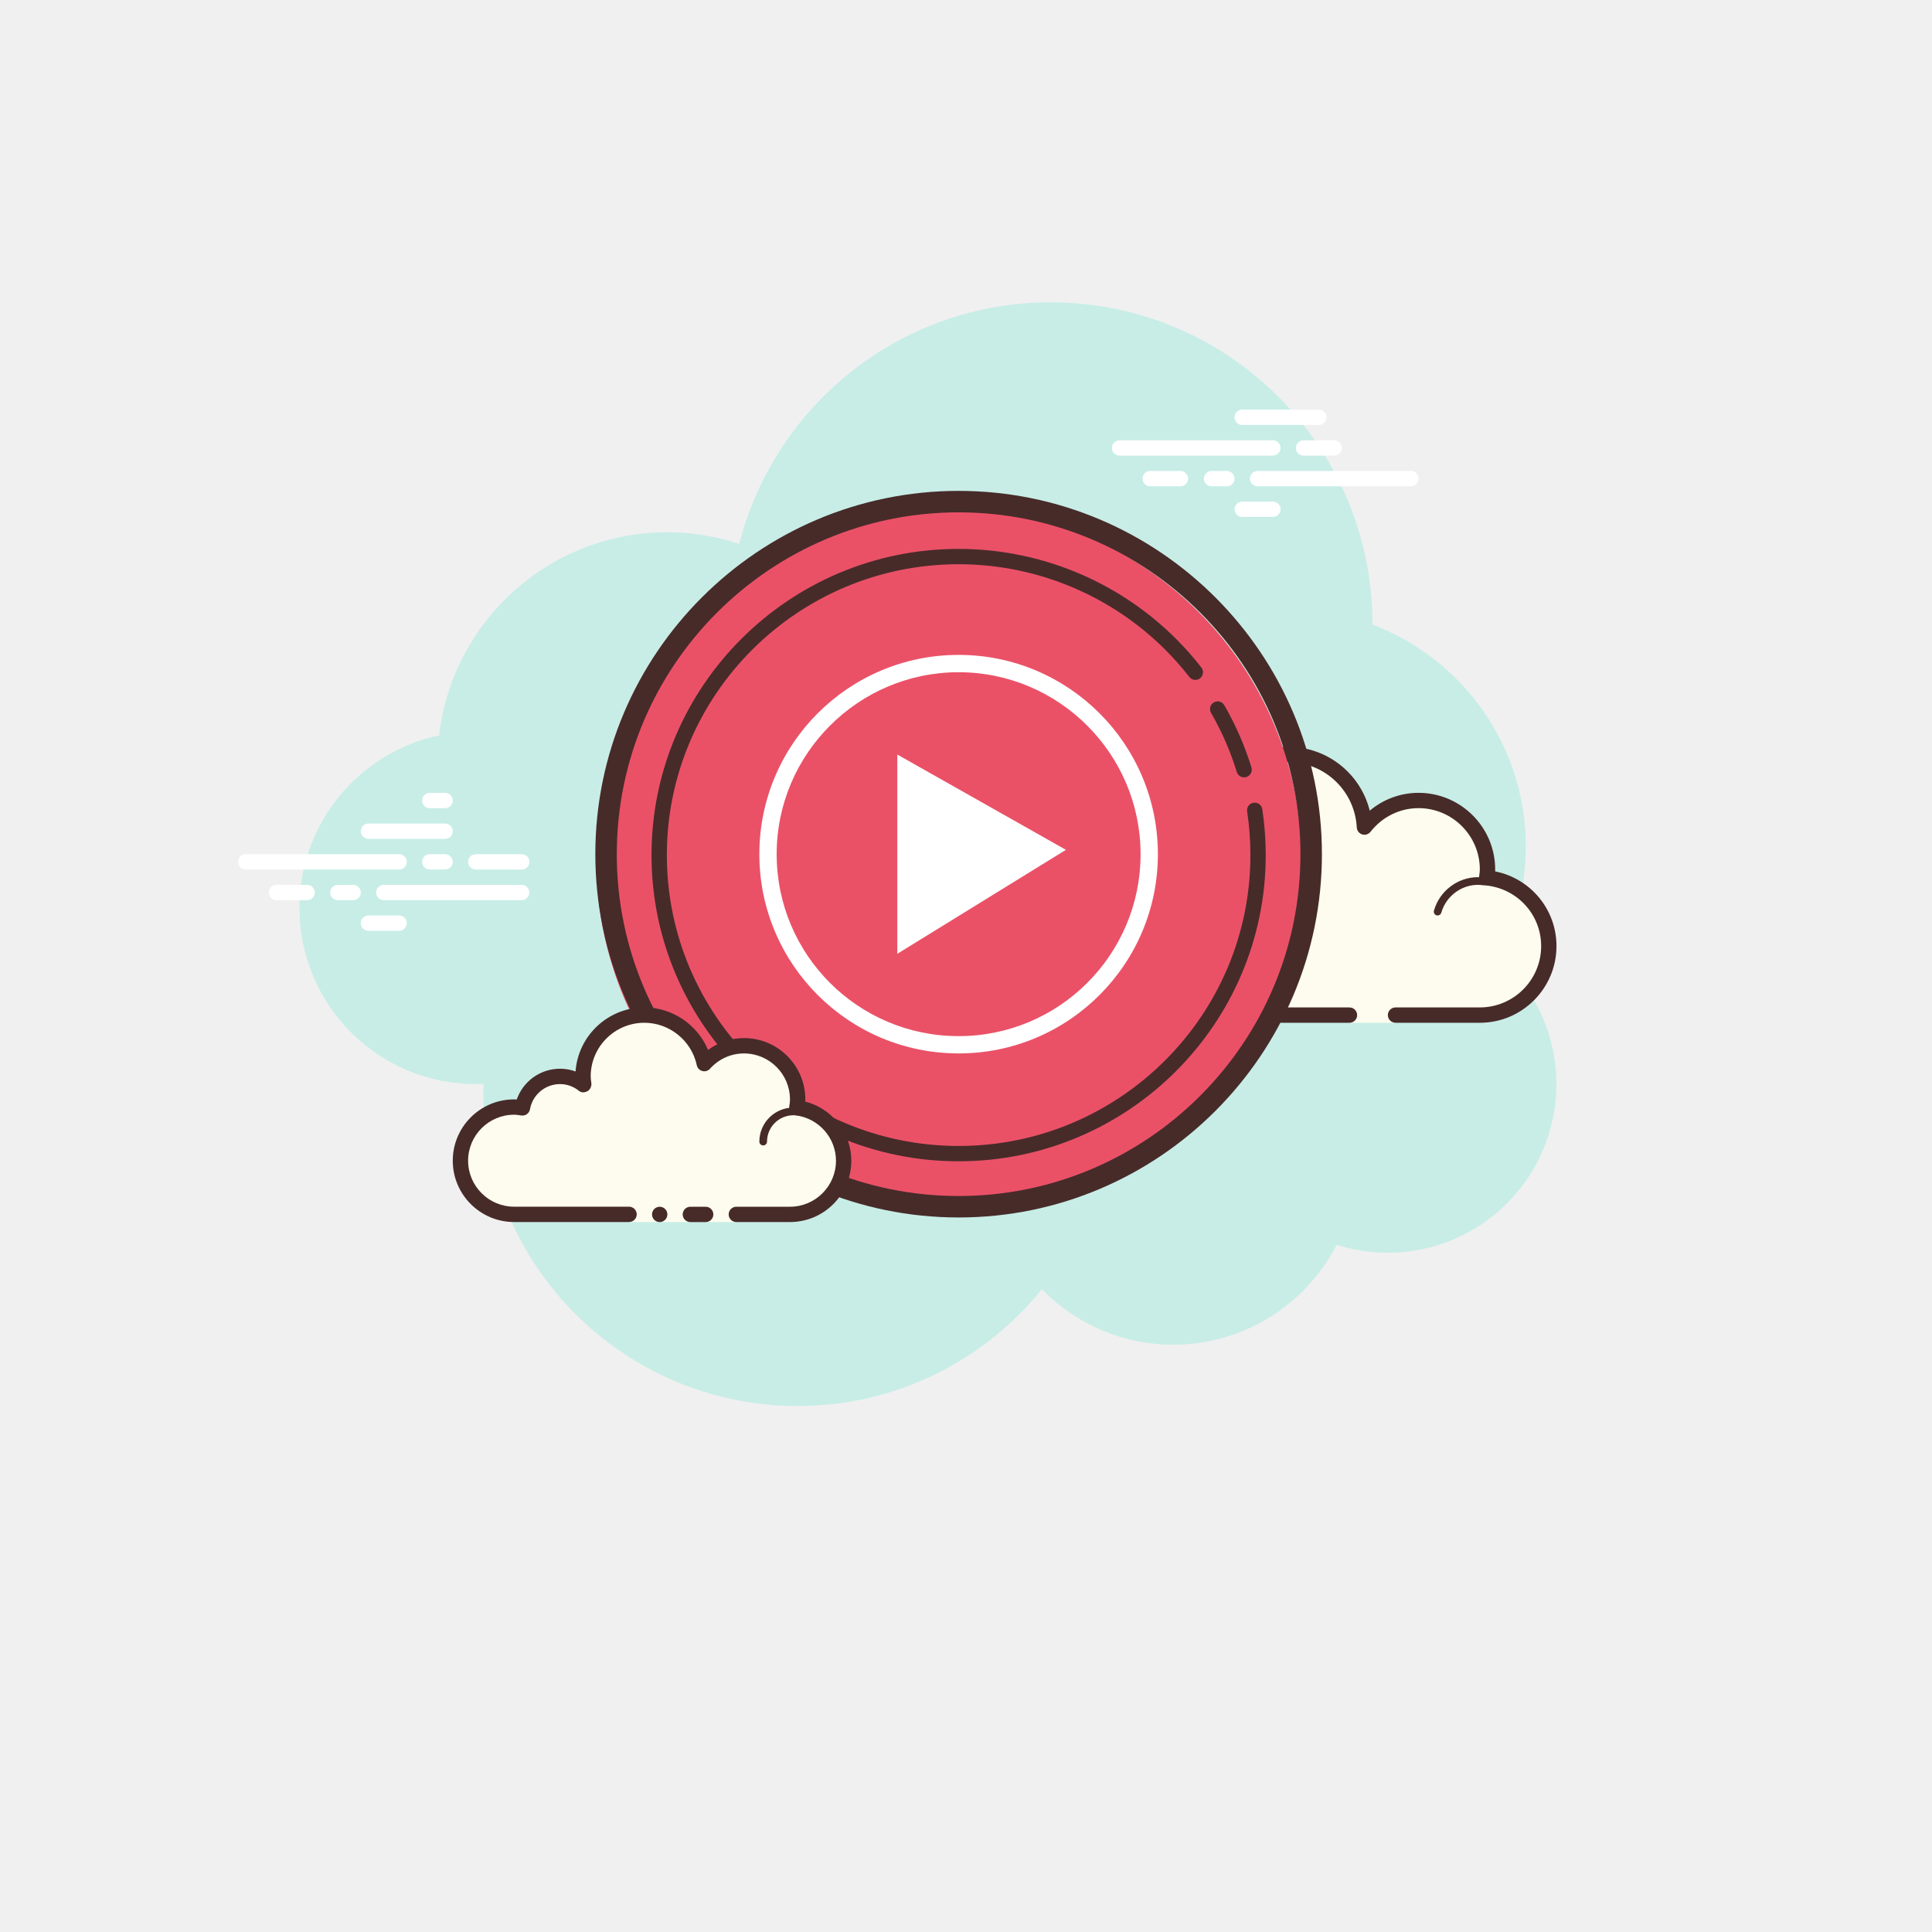
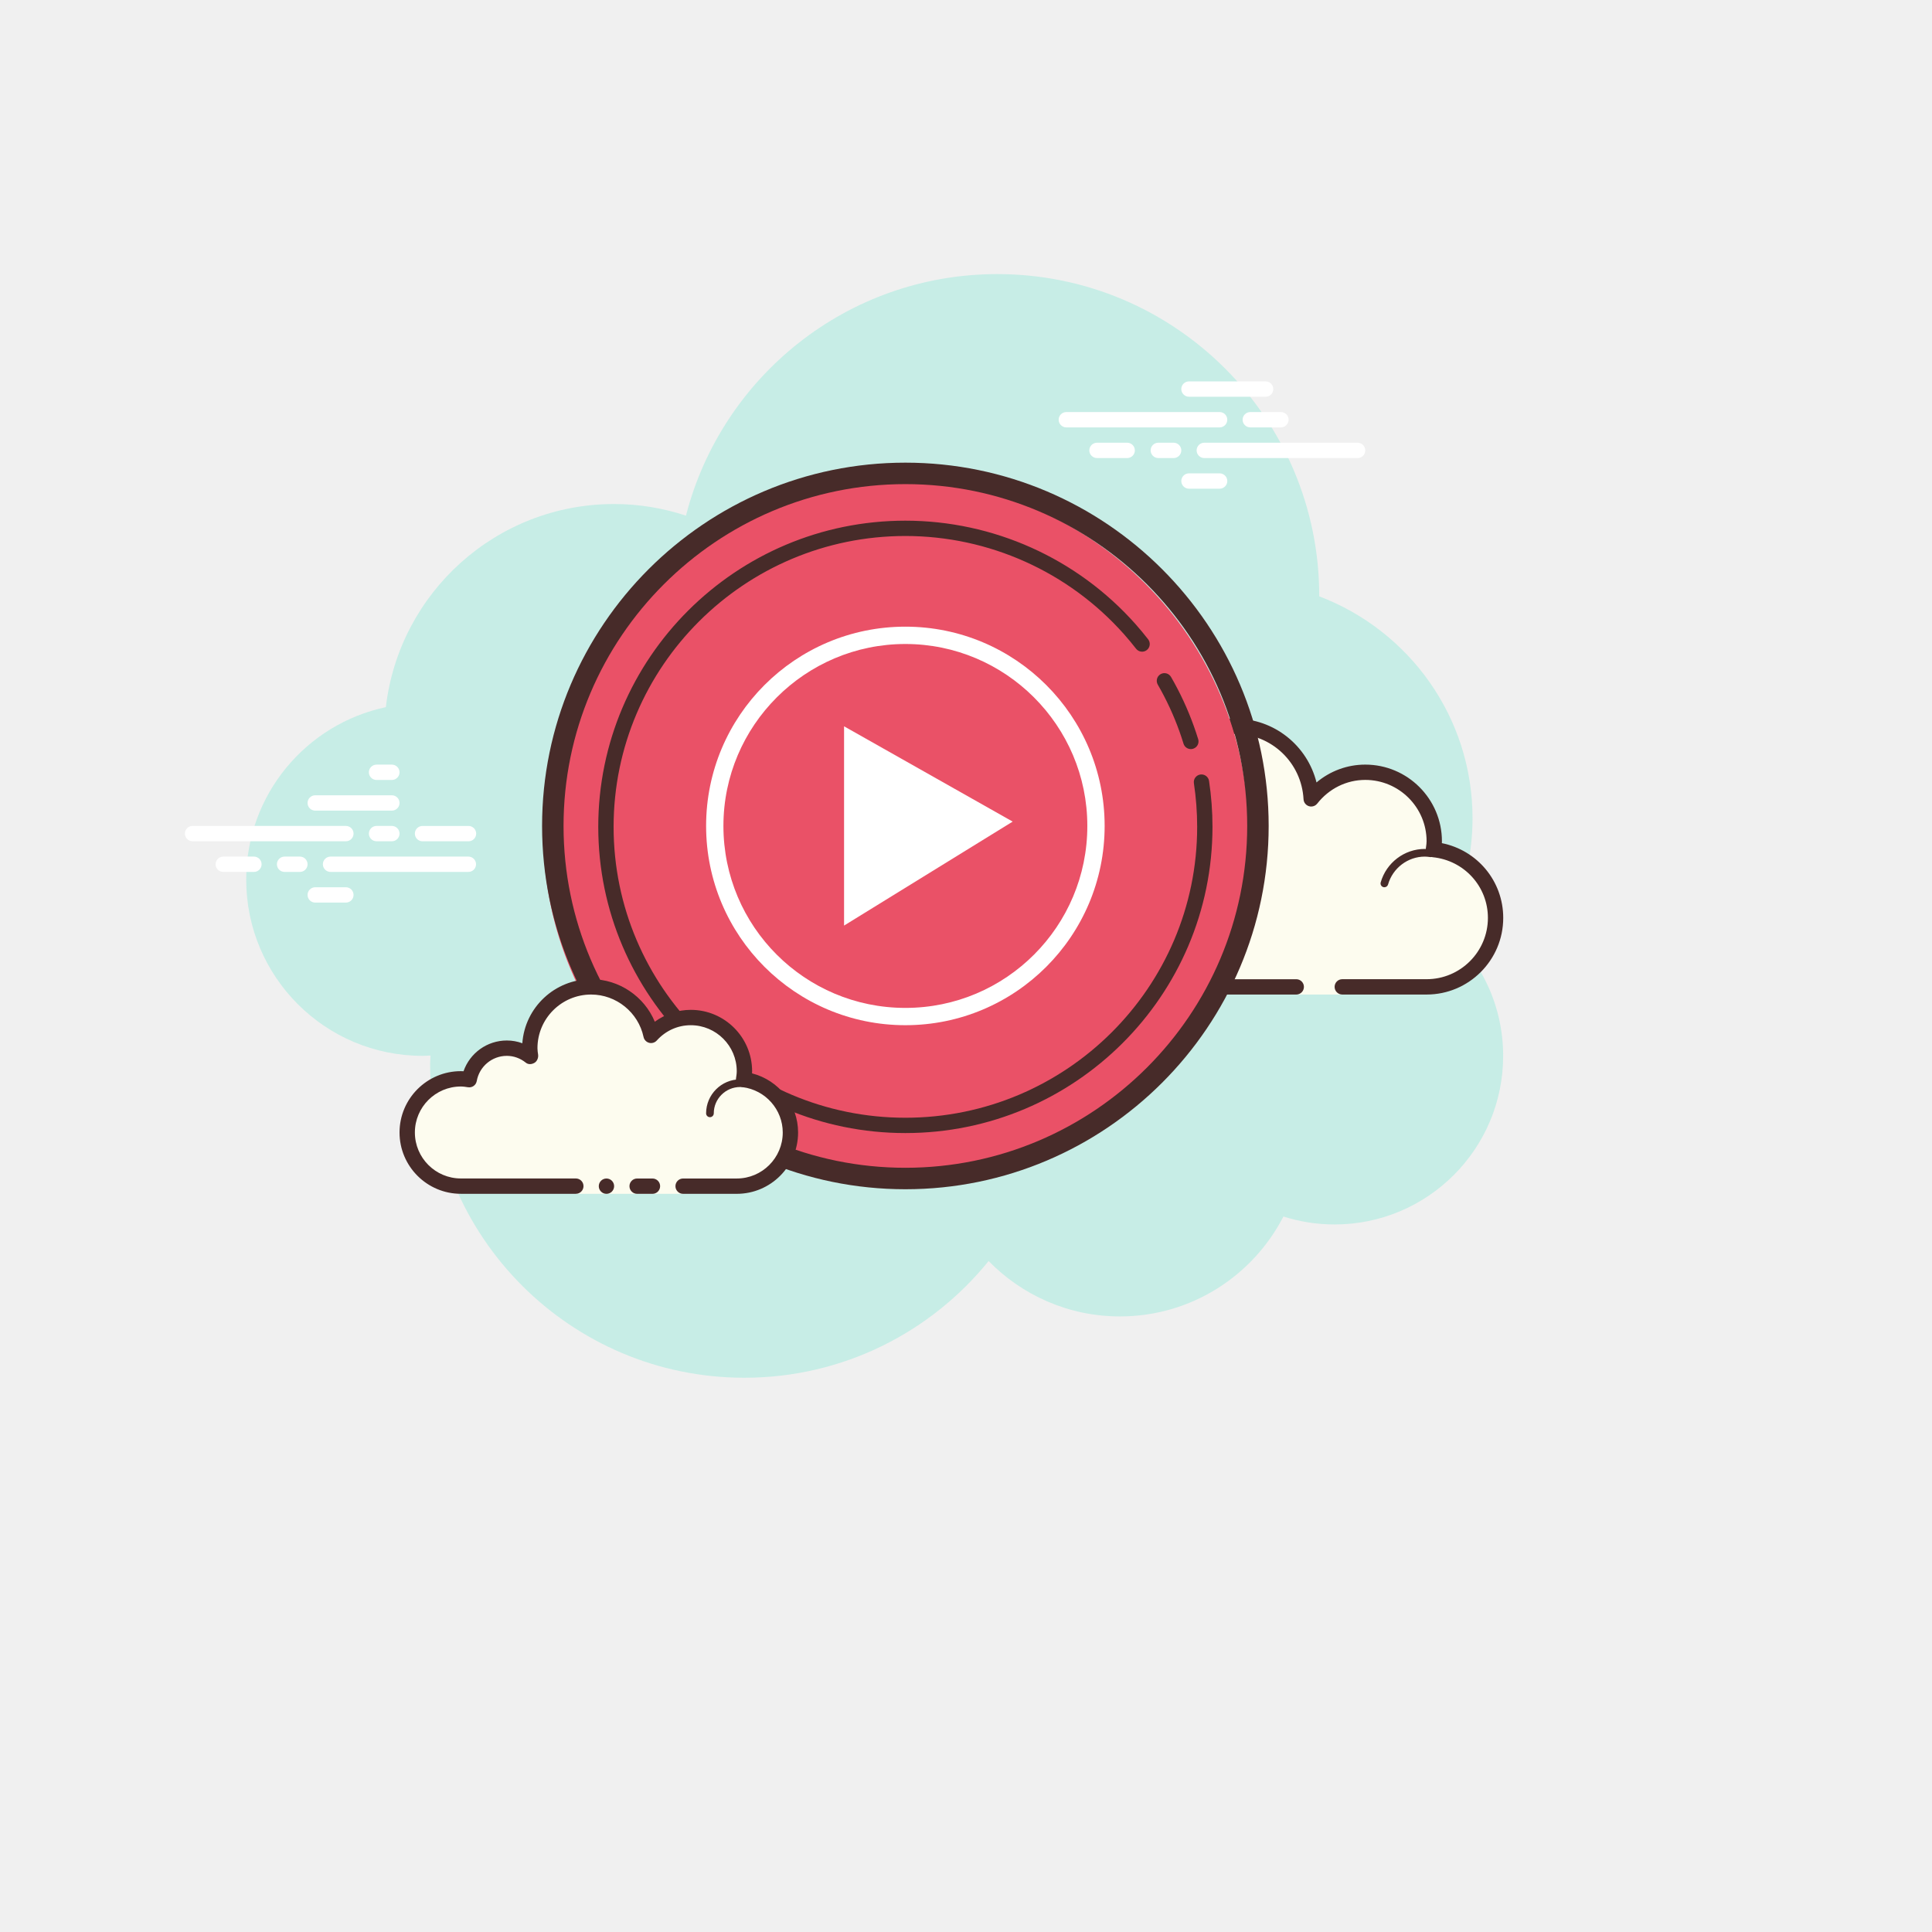
<svg xmlns="http://www.w3.org/2000/svg" viewBox="0 0 100 100" width="100px" height="100px" version="1.1" id="svg147">
  <defs id="defs151" />
-   <path fill="#472b29" d="m 34.94,62.461 c -0.126,0 -0.667,0 -0.793,0 -0.219,0 -0.397,0.178 -0.397,0.397 0,0.219 0.178,0.397 0.397,0.397 0.126,0 0.667,0 0.793,0 0.219,0 0.397,-0.178 0.397,-0.397 0,-0.219 -0.178,-0.397 -0.397,-0.397 z" id="path111" style="stroke-width:0.793" />
-   <path fill="#472b29" d="m 34.94,62.461 c -0.126,0 -0.667,0 -0.793,0 -0.219,0 -0.397,0.178 -0.397,0.397 0,0.219 0.178,0.397 0.397,0.397 0.126,0 0.667,0 0.793,0 0.219,0 0.397,-0.178 0.397,-0.397 0,-0.219 -0.178,-0.397 -0.397,-0.397 z" id="path113" style="stroke-width:0.793" />
-   <path fill="#c7ede6" d="m 77.558,49.536 c 0.901,-1.71 1.416,-3.654 1.416,-5.721 0,-5.253 -3.3,-9.725 -7.935,-11.487 0,-0.006 7.93e-4,-0.011 7.93e-4,-0.017 0,-9.202 -7.46,-16.662 -16.662,-16.662 -7.763,0 -14.266,5.317 -16.117,12.502 -1.171,-0.385 -2.419,-0.601 -3.719,-0.601 -6.103,0 -11.126,4.596 -11.814,10.514 -4.129,0.874 -7.228,4.536 -7.228,8.924 0,5.039 4.085,9.124 9.124,9.124 0.14,0 0.279,-0.009 0.417,-0.017 -0.003,0.139 -0.021,0.275 -0.021,0.414 0,8.983 7.282,16.265 16.265,16.265 5.107,0 9.66,-2.358 12.642,-6.041 1.728,1.765 4.131,2.867 6.796,2.867 3.689,0 6.882,-2.103 8.463,-5.171 0.835,0.266 1.723,0.411 2.645,0.411 4.82,0 8.728,-3.908 8.728,-8.728 0,-2.627 -1.166,-4.977 -3.003,-6.577 z" id="path115" style="stroke-width:0.793" />
-   <path fill="#fdfcef" d="m 69.85,52.543 v 0.397 h 2.38 v -0.397 c 0,0 3.366,0 4.364,0 1.972,0 3.57,-1.599 3.57,-3.57 0,-1.851 -1.414,-3.355 -3.217,-3.535 0.017,-0.144 0.044,-0.284 0.044,-0.432 0,-1.972 -1.599,-3.57 -3.57,-3.57 -1.141,0 -2.145,0.544 -2.798,1.377 -0.111,-2.091 -1.826,-3.758 -3.946,-3.758 -2.191,0 -3.967,1.776 -3.967,3.967 0,0.354 0.061,0.69 0.148,1.017 -0.509,-0.616 -1.27,-1.017 -2.132,-1.017 -1.413,0 -2.566,1.059 -2.741,2.424 -0.144,-0.017 -0.284,-0.044 -0.432,-0.044 -1.972,0 -3.57,1.599 -3.57,3.57 0,1.972 1.599,3.57 3.57,3.57 1.972,0 7.537,0 7.537,0 z" id="path117" style="stroke-width:0.793" />
-   <path fill="#472b29" d="m 66.676,38.658 c -2.406,0 -4.364,1.957 -4.364,4.364 0,0.013 0,0.025 0,0.037 -0.478,-0.282 -1.024,-0.434 -1.587,-0.434 -1.453,0 -2.706,1 -3.061,2.384 -0.037,-0.003 -0.075,-0.004 -0.113,-0.004 -2.187,0 -3.967,1.78 -3.967,3.967 0,2.187 1.78,3.967 3.967,3.967 h 12.298 c 0.219,0 0.397,-0.178 0.397,-0.397 0,-0.219 -0.178,-0.397 -0.397,-0.397 H 57.552 c -1.75,0 -3.174,-1.423 -3.174,-3.174 0,-1.75 1.423,-3.174 3.174,-3.174 0.093,0 0.182,0.013 0.272,0.025 l 0.112,0.015 c 0.017,0.003 0.033,0.003 0.049,0.003 0.195,0 0.367,-0.147 0.393,-0.347 0.152,-1.185 1.161,-2.077 2.348,-2.077 0.702,0 1.367,0.318 1.826,0.873 0.078,0.094 0.191,0.144 0.306,0.144 0.062,0 0.124,-0.014 0.181,-0.044 0.166,-0.085 0.249,-0.275 0.202,-0.455 -0.091,-0.345 -0.134,-0.636 -0.134,-0.915 0,-1.968 1.602,-3.57 3.57,-3.57 1.889,0 3.449,1.485 3.55,3.382 0.009,0.165 0.119,0.307 0.277,0.357 0.04,0.013 0.08,0.019 0.121,0.019 0.119,0 0.235,-0.055 0.311,-0.152 0.612,-0.779 1.517,-1.226 2.486,-1.226 1.75,0 3.174,1.423 3.174,3.174 0,0.093 -0.013,0.182 -0.025,0.272 l -0.015,0.112 c -0.013,0.106 0.017,0.213 0.084,0.296 0.067,0.083 0.164,0.136 0.27,0.147 1.631,0.163 2.86,1.513 2.86,3.14 0,1.75 -1.423,3.174 -3.174,3.174 h -4.364 c -0.219,0 -0.397,0.178 -0.397,0.397 0,0.219 0.178,0.397 0.397,0.397 h 4.364 c 2.187,0 3.967,-1.78 3.967,-3.967 0,-1.902 -1.34,-3.501 -3.176,-3.869 0.002,-0.033 0.003,-0.065 0.003,-0.098 0,-2.187 -1.78,-3.967 -3.967,-3.967 -0.933,0 -1.819,0.33 -2.525,0.924 -0.474,-1.907 -2.191,-3.304 -4.219,-3.304 z" id="path119" style="stroke-width:0.793" />
-   <path fill="#472b29" d="m 65.486,44.212 c -1.113,0 -2.07,0.793 -2.311,1.857 -0.291,-0.176 -0.624,-0.271 -0.962,-0.271 -0.954,0 -1.744,0.712 -1.867,1.641 -0.161,-0.036 -0.314,-0.054 -0.463,-0.054 -1.213,0 -2.23,0.952 -2.315,2.168 -0.008,0.109 0.075,0.205 0.183,0.213 0.005,0 0.009,0 0.014,0 0.103,0 0.19,-0.08 0.198,-0.184 0.071,-1.008 0.913,-1.799 1.919,-1.799 0.182,0 0.373,0.033 0.586,0.101 0.017,0.006 0.036,0.008 0.053,0.008 0.044,0 0.087,-0.016 0.124,-0.043 0.051,-0.036 0.081,-0.102 0.081,-0.165 0,-0.82 0.667,-1.488 1.488,-1.488 0.355,0 0.702,0.133 0.977,0.375 0.037,0.033 0.084,0.05 0.131,0.05 0.025,0 0.05,-0.005 0.074,-0.015 0.07,-0.028 0.117,-0.093 0.123,-0.168 0.083,-1.026 0.947,-1.829 1.968,-1.829 0.165,0 0.337,0.027 0.541,0.085 0.018,0.006 0.037,0.008 0.056,0.008 0.086,0 0.164,-0.058 0.19,-0.144 0.03,-0.106 -0.031,-0.215 -0.136,-0.245 -0.24,-0.068 -0.447,-0.1 -0.65,-0.1 z m 11.015,1.19 c -1.052,0 -1.99,0.712 -2.28,1.731 -0.03,0.106 0.031,0.215 0.136,0.245 0.019,0.005 0.037,0.007 0.055,0.007 0.086,0 0.166,-0.057 0.19,-0.144 0.242,-0.849 1.023,-1.442 1.899,-1.442 0.093,0 0.182,0.011 0.271,0.023 0.009,0.002 0.018,0.003 0.028,0.003 0.096,0 0.182,-0.073 0.195,-0.172 0.015,-0.109 -0.061,-0.209 -0.17,-0.223 -0.106,-0.014 -0.214,-0.027 -0.325,-0.027 z" id="path121" style="stroke-width:0.793" />
-   <circle cx="49.123" cy="44.567" r="18.249" fill="#ea5167" id="circle123" style="stroke-width:0.793" />
-   <path fill="#472b29" d="m 49.618,63.016 c -10.368,0 -18.804,-8.436 -18.804,-18.804 0,-10.368 8.436,-18.804 18.804,-18.804 10.368,0 18.804,8.436 18.804,18.804 0,10.368 -8.436,18.804 -18.804,18.804 z m 0,-36.497 c -9.756,0 -17.693,7.937 -17.693,17.693 0,9.757 7.937,17.693 17.693,17.693 9.756,0 17.693,-7.937 17.693,-17.693 0,-9.756 -7.937,-17.693 -17.693,-17.693 z" id="path125" style="stroke-width:0.793" />
-   <path fill="#ffffff" d="M 20.658,45.006 H 12.724 c -0.219,0 -0.397,-0.178 -0.397,-0.397 0,-0.219 0.178,-0.397 0.397,-0.397 h 7.934 c 0.219,0 0.397,0.178 0.397,0.397 0,0.219 -0.177,0.397 -0.397,0.397 z m 2.38,0 h -0.793 c -0.219,0 -0.397,-0.178 -0.397,-0.397 0,-0.219 0.178,-0.397 0.397,-0.397 h 0.793 c 0.219,0 0.397,0.178 0.397,0.397 0,0.219 -0.177,0.397 -0.397,0.397 z m 3.96,1.587 H 19.865 c -0.219,0 -0.397,-0.178 -0.397,-0.397 0,-0.219 0.178,-0.397 0.397,-0.397 h 7.134 c 0.219,0 0.397,0.178 0.397,0.397 0,0.219 -0.178,0.397 -0.397,0.397 z m -8.72,0 h -0.793 c -0.219,0 -0.397,-0.178 -0.397,-0.397 0,-0.219 0.178,-0.397 0.397,-0.397 h 0.793 c 0.219,0 0.397,0.178 0.397,0.397 0,0.219 -0.177,0.397 -0.397,0.397 z m -2.38,0 h -1.587 c -0.219,0 -0.397,-0.178 -0.397,-0.397 0,-0.219 0.178,-0.397 0.397,-0.397 h 1.587 c 0.219,0 0.397,0.178 0.397,0.397 0,0.219 -0.177,0.397 -0.397,0.397 z m 4.76,1.587 h -1.587 c -0.219,0 -0.397,-0.178 -0.397,-0.397 0,-0.219 0.178,-0.397 0.397,-0.397 h 1.587 c 0.219,0 0.397,0.178 0.397,0.397 0,0.219 -0.178,0.397 -0.397,0.397 z m 2.38,-7.141 c -0.14,0 -0.653,0 -0.793,0 -0.219,0 -0.397,0.178 -0.397,0.397 0,0.219 0.178,0.397 0.397,0.397 0.14,0 0.653,0 0.793,0 0.219,0 0.397,-0.178 0.397,-0.397 0,-0.219 -0.178,-0.397 -0.397,-0.397 z m 0,1.587 c -0.14,0 -3.827,0 -3.967,0 -0.219,0 -0.397,0.178 -0.397,0.397 0,0.219 0.178,0.397 0.397,0.397 0.14,0 3.827,0 3.967,0 0.219,0 0.397,-0.178 0.397,-0.397 0,-0.219 -0.178,-0.397 -0.397,-0.397 z m 3.967,1.587 c -0.14,0 -2.24,0 -2.38,0 -0.219,0 -0.397,0.178 -0.397,0.397 0,0.219 0.178,0.397 0.397,0.397 0.14,0 2.24,0 2.38,0 0.219,0 0.397,-0.178 0.397,-0.397 0,-0.219 -0.178,-0.397 -0.397,-0.397 z" id="path127" style="stroke-width:0.793" />
-   <path fill="#ffffff" d="m 65.883,23.583 h -7.934 c -0.219,0 -0.397,-0.178 -0.397,-0.397 0,-0.219 0.178,-0.397 0.397,-0.397 h 7.934 c 0.219,0 0.397,0.178 0.397,0.397 0,0.219 -0.178,0.397 -0.397,0.397 z m 3.174,0 h -1.587 c -0.219,0 -0.397,-0.178 -0.397,-0.397 0,-0.219 0.178,-0.397 0.397,-0.397 h 1.587 c 0.219,0 0.397,0.178 0.397,0.397 0,0.219 -0.178,0.397 -0.397,0.397 z m 3.967,1.587 h -7.934 c -0.219,0 -0.397,-0.178 -0.397,-0.397 0,-0.219 0.178,-0.397 0.397,-0.397 h 7.934 c 0.219,0 0.397,0.178 0.397,0.397 0,0.219 -0.177,0.397 -0.397,0.397 z m -9.521,0 h -0.793 c -0.219,0 -0.397,-0.178 -0.397,-0.397 0,-0.219 0.178,-0.397 0.397,-0.397 h 0.793 c 0.219,0 0.397,0.178 0.397,0.397 0,0.219 -0.178,0.397 -0.397,0.397 z m -2.404,0 H 59.536 c -0.219,0 -0.397,-0.178 -0.397,-0.397 0,-0.219 0.178,-0.397 0.397,-0.397 h 1.563 c 0.219,0 0.397,0.178 0.397,0.397 0,0.219 -0.178,0.397 -0.397,0.397 z m 7.165,-3.174 h -3.967 c -0.219,0 -0.397,-0.178 -0.397,-0.397 0,-0.219 0.178,-0.397 0.397,-0.397 h 3.967 c 0.219,0 0.397,0.178 0.397,0.397 0,0.219 -0.177,0.397 -0.397,0.397 z m -2.38,4.76 h -1.587 c -0.219,0 -0.397,-0.178 -0.397,-0.397 0,-0.219 0.178,-0.397 0.397,-0.397 h 1.587 c 0.219,0 0.397,0.178 0.397,0.397 0,0.219 -0.178,0.397 -0.397,0.397 z" id="path129" style="stroke-width:0.793" />
-   <path fill="#472b29" d="m 64.394,40.235 c -0.17,0 -0.327,-0.109 -0.379,-0.28 -0.067,-0.218 -0.139,-0.435 -0.215,-0.647 -0.298,-0.832 -0.674,-1.642 -1.117,-2.409 -0.11,-0.19 -0.045,-0.432 0.144,-0.542 0.19,-0.111 0.432,-0.046 0.542,0.145 0.467,0.808 0.863,1.662 1.177,2.537 0.081,0.225 0.156,0.453 0.228,0.682 0.064,0.21 -0.053,0.432 -0.263,0.496 -0.039,0.013 -0.079,0.018 -0.117,0.018 z" id="path131" style="stroke-width:0.793" />
-   <path fill="#472b29" d="m 49.618,60.108 c -8.765,0 -15.896,-7.11 -15.896,-15.849 0,-8.739 7.13,-15.848 15.896,-15.848 4.549,0 8.889,1.949 11.907,5.348 0.228,0.256 0.447,0.521 0.659,0.793 0.134,0.173 0.103,0.422 -0.069,0.556 -0.173,0.136 -0.422,0.104 -0.557,-0.07 -0.201,-0.258 -0.409,-0.509 -0.626,-0.753 -2.867,-3.229 -6.991,-5.081 -11.313,-5.081 -8.328,0 -15.103,6.754 -15.103,15.055 0,8.302 6.774,15.056 15.102,15.056 8.328,0 15.103,-6.754 15.103,-15.056 0,-0.758 -0.057,-1.517 -0.169,-2.258 -0.033,-0.217 0.117,-0.419 0.333,-0.451 0.218,-0.031 0.419,0.117 0.451,0.332 0.118,0.78 0.178,1.58 0.178,2.377 0,8.739 -7.131,15.849 -15.896,15.849 z" id="path133" style="stroke-width:0.793" />
-   <path fill="#fdfcef" d="m 38.113,62.857 c 0,0 1.243,0 2.777,0 1.534,0 2.777,-1.243 2.777,-2.777 0,-1.413 -1.059,-2.566 -2.424,-2.741 0.022,-0.142 0.044,-0.284 0.044,-0.432 0,-1.534 -1.243,-2.777 -2.777,-2.777 -0.819,0 -1.547,0.361 -2.055,0.924 -0.305,-1.434 -1.577,-2.511 -3.102,-2.511 -1.753,0 -3.174,1.421 -3.174,3.174 0,0.152 0.024,0.297 0.044,0.443 -0.34,-0.273 -0.765,-0.443 -1.235,-0.443 -0.974,0 -1.781,0.704 -1.948,1.63 -0.142,-0.022 -0.284,-0.044 -0.432,-0.044 -1.534,0 -2.777,1.243 -2.777,2.777 0,1.534 1.243,2.777 2.777,2.777 1.534,0 5.951,0 5.951,0 v 0.397 h 5.554 z" id="path135" style="stroke-width:0.793" />
-   <path fill="#472b29" d="m 39.502,59.287 c -0.109,0 -0.198,-0.089 -0.198,-0.198 0,-0.97 0.789,-1.76 1.76,-1.76 0.027,0.007 0.585,-7.93e-4 0.987,0.108 0.106,0.029 0.168,0.137 0.14,0.243 -0.029,0.106 -0.137,0.169 -0.243,0.14 -0.352,-0.095 -0.873,-0.095 -0.883,-0.094 -0.752,0 -1.364,0.612 -1.364,1.363 0,0.109 -0.089,0.198 -0.198,0.198 z m -5.356,3.174 c -0.219,0 -0.397,0.178 -0.397,0.397 0,0.219 0.178,0.397 0.397,0.397 0.219,0 0.397,-0.178 0.397,-0.397 0,-0.219 -0.178,-0.397 -0.397,-0.397 z" id="path137" style="stroke-width:0.793" />
-   <path fill="#472b29" d="m 40.89,63.254 h -2.777 c -0.219,0 -0.397,-0.178 -0.397,-0.397 0,-0.219 0.178,-0.397 0.397,-0.397 h 2.777 c 1.312,0 2.38,-1.068 2.38,-2.38 0,-1.187 -0.893,-2.196 -2.077,-2.348 -0.106,-0.014 -0.202,-0.07 -0.267,-0.156 -0.064,-0.086 -0.091,-0.194 -0.075,-0.299 0.018,-0.122 0.038,-0.244 0.038,-0.371 0,-1.312 -1.068,-2.38 -2.38,-2.38 -0.674,0 -1.3,0.282 -1.761,0.793 -0.099,0.11 -0.255,0.157 -0.397,0.117 -0.144,-0.039 -0.255,-0.155 -0.286,-0.301 -0.271,-1.273 -1.412,-2.197 -2.714,-2.197 -1.531,0 -2.777,1.246 -2.777,2.777 0,0.113 0.017,0.222 0.033,0.332 0.023,0.161 -0.05,0.348 -0.192,0.428 -0.142,0.081 -0.314,0.094 -0.441,-0.008 -0.29,-0.232 -0.63,-0.355 -0.986,-0.355 -0.766,0 -1.422,0.548 -1.557,1.304 -0.038,0.212 -0.235,0.354 -0.451,0.321 -0.122,-0.019 -0.244,-0.039 -0.371,-0.039 -1.312,0 -2.38,1.068 -2.38,2.38 0,1.312 1.068,2.38 2.38,2.38 h 5.951 c 0.219,0 0.397,0.178 0.397,0.397 0,0.219 -0.178,0.397 -0.397,0.397 h -5.951 c -1.75,0 -3.174,-1.423 -3.174,-3.174 0,-1.75 1.423,-3.174 3.174,-3.174 0.047,0 0.092,0.002 0.138,0.005 0.328,-0.941 1.219,-1.592 2.242,-1.592 0.277,0 0.547,0.048 0.802,0.143 0.131,-1.851 1.678,-3.316 3.562,-3.316 1.453,0 2.75,0.894 3.295,2.201 0.54,-0.395 1.192,-0.614 1.862,-0.614 1.75,0 3.174,1.423 3.174,3.174 0,0.038 -7.93e-4,0.075 -0.003,0.113 1.383,0.355 2.383,1.608 2.383,3.061 0,1.75 -1.423,3.174 -3.174,3.174 z" id="path139" style="stroke-width:0.793" />
-   <path fill="#472b29" d="m 36.526,62.461 c -0.126,0 -0.667,0 -0.793,0 -0.219,0 -0.397,0.178 -0.397,0.397 0,0.219 0.178,0.397 0.397,0.397 0.126,0 0.667,0 0.793,0 0.219,0 0.397,-0.178 0.397,-0.397 0,-0.219 -0.178,-0.397 -0.397,-0.397 z" id="path141" style="stroke-width:0.793" />
-   <polygon fill="#ffffff" points="48,56.5 59,49.717 48,43.5 " id="polygon143" transform="matrix(0.7934156,0,0,0.7934156,8.360235,4.541322)" />
-   <path fill="#ffffff" d="m 49.618,34.794 c 5.179,0 9.418,4.215 9.418,9.418 0,5.202 -4.215,9.418 -9.418,9.418 -5.202,0 -9.418,-4.215 -9.418,-9.418 0,-5.202 4.238,-9.418 9.418,-9.418 m 0,-0.897 c -5.695,0 -10.314,4.619 -10.314,10.314 0,5.695 4.619,10.314 10.314,10.314 5.695,0 10.314,-4.619 10.314,-10.314 0,-5.695 -4.619,-10.314 -10.314,-10.314 z" id="path145" style="stroke-width:0.793" />
+   <path fill="#472b29" d="m 32.184,60.999 c -0.126,0 -0.667,0 -0.793,0 -0.219,0 -0.397,0.178 -0.397,0.397 0,0.219 0.178,0.397 0.397,0.397 0.126,0 0.667,0 0.793,0 0.219,0 0.397,-0.178 0.397,-0.397 0,-0.219 -0.178,-0.397 -0.397,-0.397 z" id="path111" style="stroke-width:0.793" />
+   <path fill="#472b29" d="m 32.184,60.999 c -0.126,0 -0.667,0 -0.793,0 -0.219,0 -0.397,0.178 -0.397,0.397 0,0.219 0.178,0.397 0.397,0.397 0.126,0 0.667,0 0.793,0 0.219,0 0.397,-0.178 0.397,-0.397 0,-0.219 -0.178,-0.397 -0.397,-0.397 z" id="path113" style="stroke-width:0.793" />
+   <path fill="#c7ede6" d="m 74.802,48.074 c 0.901,-1.71 1.416,-3.654 1.416,-5.721 0,-5.253 -3.3,-9.725 -7.935,-11.487 0,-0.006 7.93e-4,-0.011 7.93e-4,-0.017 0,-9.202 -7.46,-16.662 -16.662,-16.662 -7.763,0 -14.266,5.317 -16.117,12.502 -1.171,-0.385 -2.419,-0.601 -3.719,-0.601 -6.103,0 -11.126,4.596 -11.814,10.514 -4.129,0.874 -7.228,4.536 -7.228,8.924 0,5.039 4.085,9.124 9.124,9.124 0.14,0 0.279,-0.009 0.417,-0.017 -0.003,0.139 -0.021,0.275 -0.021,0.414 0,8.983 7.282,16.265 16.265,16.265 5.107,0 9.66,-2.358 12.642,-6.041 1.728,1.765 4.131,2.867 6.796,2.867 3.689,0 6.882,-2.103 8.463,-5.171 0.835,0.266 1.723,0.411 2.645,0.411 4.82,0 8.728,-3.908 8.728,-8.728 0,-2.627 -1.166,-4.977 -3.003,-6.577 z" id="path115" style="stroke-width:0.793" />
+   <path fill="#fdfcef" d="m 67.094,51.081 v 0.397 h 2.38 v -0.397 c 0,0 3.366,0 4.364,0 1.972,0 3.57,-1.599 3.57,-3.57 0,-1.851 -1.414,-3.355 -3.217,-3.535 0.017,-0.144 0.044,-0.284 0.044,-0.432 0,-1.972 -1.599,-3.57 -3.57,-3.57 -1.141,0 -2.145,0.544 -2.798,1.377 -0.111,-2.091 -1.826,-3.758 -3.946,-3.758 -2.191,0 -3.967,1.776 -3.967,3.967 0,0.354 0.061,0.69 0.148,1.017 -0.509,-0.616 -1.27,-1.017 -2.132,-1.017 -1.413,0 -2.566,1.059 -2.741,2.424 -0.144,-0.017 -0.284,-0.044 -0.432,-0.044 -1.972,0 -3.57,1.599 -3.57,3.57 0,1.972 1.599,3.57 3.57,3.57 1.972,0 7.537,0 7.537,0 z" id="path117" style="stroke-width:0.793" />
+   <path fill="#472b29" d="m 63.921,37.197 c -2.406,0 -4.364,1.957 -4.364,4.364 0,0.013 0,0.025 0,0.037 -0.478,-0.282 -1.024,-0.434 -1.587,-0.434 -1.453,0 -2.706,1 -3.061,2.384 -0.037,-0.003 -0.075,-0.004 -0.113,-0.004 -2.187,0 -3.967,1.78 -3.967,3.967 0,2.187 1.78,3.967 3.967,3.967 h 12.298 c 0.219,0 0.397,-0.178 0.397,-0.397 0,-0.219 -0.178,-0.397 -0.397,-0.397 H 54.796 c -1.75,0 -3.174,-1.423 -3.174,-3.174 0,-1.75 1.423,-3.174 3.174,-3.174 0.093,0 0.182,0.013 0.272,0.025 l 0.112,0.015 c 0.017,0.003 0.033,0.003 0.049,0.003 0.195,0 0.367,-0.147 0.393,-0.347 0.152,-1.185 1.161,-2.077 2.348,-2.077 0.702,0 1.367,0.318 1.826,0.873 0.078,0.094 0.191,0.144 0.306,0.144 0.062,0 0.124,-0.014 0.181,-0.044 0.166,-0.085 0.249,-0.275 0.202,-0.455 -0.091,-0.345 -0.134,-0.636 -0.134,-0.915 0,-1.968 1.602,-3.57 3.57,-3.57 1.889,0 3.449,1.485 3.55,3.382 0.009,0.165 0.119,0.307 0.277,0.357 0.04,0.013 0.08,0.019 0.121,0.019 0.119,0 0.235,-0.055 0.311,-0.152 0.612,-0.779 1.517,-1.226 2.486,-1.226 1.75,0 3.174,1.423 3.174,3.174 0,0.093 -0.013,0.182 -0.025,0.272 l -0.015,0.112 c -0.013,0.106 0.017,0.213 0.084,0.296 0.067,0.083 0.164,0.136 0.27,0.147 1.631,0.163 2.86,1.513 2.86,3.14 0,1.75 -1.423,3.174 -3.174,3.174 h -4.364 c -0.219,0 -0.397,0.178 -0.397,0.397 0,0.219 0.178,0.397 0.397,0.397 h 4.364 c 2.187,0 3.967,-1.78 3.967,-3.967 0,-1.902 -1.34,-3.501 -3.176,-3.869 0.002,-0.033 0.003,-0.065 0.003,-0.098 0,-2.187 -1.78,-3.967 -3.967,-3.967 -0.933,0 -1.819,0.33 -2.525,0.924 -0.474,-1.907 -2.191,-3.304 -4.219,-3.304 z" id="path119" style="stroke-width:0.793" />
+   <path fill="#472b29" d="m 62.73,42.751 c -1.113,0 -2.07,0.793 -2.311,1.857 -0.291,-0.176 -0.624,-0.271 -0.962,-0.271 -0.954,0 -1.744,0.712 -1.867,1.641 -0.161,-0.036 -0.314,-0.054 -0.463,-0.054 -1.213,0 -2.23,0.952 -2.315,2.168 -0.008,0.109 0.075,0.205 0.183,0.213 0.005,0 0.009,0 0.014,0 0.103,0 0.19,-0.08 0.198,-0.184 0.071,-1.008 0.913,-1.799 1.919,-1.799 0.182,0 0.373,0.033 0.586,0.101 0.017,0.006 0.036,0.008 0.053,0.008 0.044,0 0.087,-0.016 0.124,-0.043 0.051,-0.036 0.081,-0.102 0.081,-0.165 0,-0.82 0.667,-1.488 1.488,-1.488 0.355,0 0.702,0.133 0.977,0.375 0.037,0.033 0.084,0.05 0.131,0.05 0.025,0 0.05,-0.005 0.074,-0.015 0.07,-0.028 0.117,-0.093 0.123,-0.168 0.083,-1.026 0.947,-1.829 1.968,-1.829 0.165,0 0.337,0.027 0.541,0.085 0.018,0.006 0.037,0.008 0.056,0.008 0.086,0 0.164,-0.058 0.19,-0.144 0.03,-0.106 -0.031,-0.215 -0.136,-0.245 -0.24,-0.068 -0.447,-0.1 -0.65,-0.1 z m 11.015,1.19 c -1.052,0 -1.99,0.712 -2.28,1.731 -0.03,0.106 0.031,0.215 0.136,0.245 0.019,0.005 0.037,0.007 0.055,0.007 0.086,0 0.166,-0.057 0.19,-0.144 0.242,-0.849 1.023,-1.442 1.899,-1.442 0.093,0 0.182,0.011 0.271,0.023 0.009,0.002 0.018,0.003 0.028,0.003 0.096,0 0.182,-0.073 0.195,-0.172 0.015,-0.109 -0.061,-0.209 -0.17,-0.223 -0.106,-0.014 -0.214,-0.027 -0.325,-0.027 z" id="path121" style="stroke-width:0.793" />
+   <circle cx="46.367" cy="43.105" r="18.249" fill="#ea5167" id="circle123" style="stroke-width:0.793" />
+   <path fill="#472b29" d="m 46.862,61.555 c -10.368,0 -18.804,-8.436 -18.804,-18.804 0,-10.368 8.436,-18.804 18.804,-18.804 10.368,0 18.804,8.436 18.804,18.804 0,10.368 -8.436,18.804 -18.804,18.804 z m 0,-36.497 c -9.756,0 -17.693,7.937 -17.693,17.693 0,9.757 7.937,17.693 17.693,17.693 9.756,0 17.693,-7.937 17.693,-17.693 0,-9.756 -7.937,-17.693 -17.693,-17.693 z" id="path125" style="stroke-width:0.793" />
+   <path fill="#ffffff" d="M 17.903,43.544 H 9.968 c -0.219,0 -0.397,-0.178 -0.397,-0.397 0,-0.219 0.178,-0.397 0.397,-0.397 H 17.903 c 0.219,0 0.397,0.178 0.397,0.397 0,0.219 -0.177,0.397 -0.397,0.397 z m 2.38,0 h -0.793 c -0.219,0 -0.397,-0.178 -0.397,-0.397 0,-0.219 0.178,-0.397 0.397,-0.397 h 0.793 c 0.219,0 0.397,0.178 0.397,0.397 0,0.219 -0.177,0.397 -0.397,0.397 z m 3.96,1.587 h -7.134 c -0.219,0 -0.397,-0.178 -0.397,-0.397 0,-0.219 0.178,-0.397 0.397,-0.397 h 7.134 c 0.219,0 0.397,0.178 0.397,0.397 0,0.219 -0.178,0.397 -0.397,0.397 z m -8.72,0 h -0.793 c -0.219,0 -0.397,-0.178 -0.397,-0.397 0,-0.219 0.178,-0.397 0.397,-0.397 h 0.793 c 0.219,0 0.397,0.178 0.397,0.397 0,0.219 -0.177,0.397 -0.397,0.397 z m -2.38,0 h -1.587 c -0.219,0 -0.397,-0.178 -0.397,-0.397 0,-0.219 0.178,-0.397 0.397,-0.397 h 1.587 c 0.219,0 0.397,0.178 0.397,0.397 0,0.219 -0.177,0.397 -0.397,0.397 z m 4.76,1.587 h -1.587 c -0.219,0 -0.397,-0.178 -0.397,-0.397 0,-0.219 0.178,-0.397 0.397,-0.397 h 1.587 c 0.219,0 0.397,0.178 0.397,0.397 0,0.219 -0.178,0.397 -0.397,0.397 z m 2.38,-7.141 c -0.14,0 -0.653,0 -0.793,0 -0.219,0 -0.397,0.178 -0.397,0.397 0,0.219 0.178,0.397 0.397,0.397 0.14,0 0.653,0 0.793,0 0.219,0 0.397,-0.178 0.397,-0.397 0,-0.219 -0.178,-0.397 -0.397,-0.397 z m 0,1.587 c -0.14,0 -3.827,0 -3.967,0 -0.219,0 -0.397,0.178 -0.397,0.397 0,0.219 0.178,0.397 0.397,0.397 0.14,0 3.827,0 3.967,0 0.219,0 0.397,-0.178 0.397,-0.397 0,-0.219 -0.178,-0.397 -0.397,-0.397 z m 3.967,1.587 c -0.14,0 -2.24,0 -2.38,0 -0.219,0 -0.397,0.178 -0.397,0.397 0,0.219 0.178,0.397 0.397,0.397 0.14,0 2.24,0 2.38,0 0.219,0 0.397,-0.178 0.397,-0.397 0,-0.219 -0.178,-0.397 -0.397,-0.397 z" id="path127" style="stroke-width:0.793" />
+   <path fill="#ffffff" d="m 63.127,22.122 h -7.934 c -0.219,0 -0.397,-0.178 -0.397,-0.397 0,-0.219 0.178,-0.397 0.397,-0.397 h 7.934 c 0.219,0 0.397,0.178 0.397,0.397 0,0.219 -0.178,0.397 -0.397,0.397 z m 3.174,0 h -1.587 c -0.219,0 -0.397,-0.178 -0.397,-0.397 0,-0.219 0.178,-0.397 0.397,-0.397 h 1.587 c 0.219,0 0.397,0.178 0.397,0.397 0,0.219 -0.178,0.397 -0.397,0.397 z m 3.967,1.587 h -7.934 c -0.219,0 -0.397,-0.178 -0.397,-0.397 0,-0.219 0.178,-0.397 0.397,-0.397 h 7.934 c 0.219,0 0.397,0.178 0.397,0.397 0,0.219 -0.177,0.397 -0.397,0.397 z m -9.521,0 h -0.793 c -0.219,0 -0.397,-0.178 -0.397,-0.397 0,-0.219 0.178,-0.397 0.397,-0.397 h 0.793 c 0.219,0 0.397,0.178 0.397,0.397 0,0.219 -0.178,0.397 -0.397,0.397 z m -2.404,0 h -1.563 c -0.219,0 -0.397,-0.178 -0.397,-0.397 0,-0.219 0.178,-0.397 0.397,-0.397 h 1.563 c 0.219,0 0.397,0.178 0.397,0.397 0,0.219 -0.178,0.397 -0.397,0.397 z m 7.165,-3.174 h -3.967 c -0.219,0 -0.397,-0.178 -0.397,-0.397 0,-0.219 0.178,-0.397 0.397,-0.397 h 3.967 c 0.219,0 0.397,0.178 0.397,0.397 0,0.219 -0.177,0.397 -0.397,0.397 z m -2.38,4.76 h -1.587 c -0.219,0 -0.397,-0.178 -0.397,-0.397 0,-0.219 0.178,-0.397 0.397,-0.397 h 1.587 c 0.219,0 0.397,0.178 0.397,0.397 0,0.219 -0.178,0.397 -0.397,0.397 z" id="path129" style="stroke-width:0.793" />
+   <path fill="#472b29" d="m 61.638,38.773 c -0.17,0 -0.327,-0.109 -0.379,-0.28 -0.067,-0.218 -0.139,-0.435 -0.215,-0.647 -0.298,-0.832 -0.674,-1.642 -1.117,-2.409 -0.11,-0.19 -0.045,-0.432 0.144,-0.542 0.19,-0.111 0.432,-0.046 0.542,0.145 0.467,0.808 0.863,1.662 1.177,2.537 0.081,0.225 0.156,0.453 0.228,0.682 0.064,0.21 -0.053,0.432 -0.263,0.496 -0.039,0.013 -0.079,0.018 -0.117,0.018 z" id="path131" style="stroke-width:0.793" />
+   <path fill="#472b29" d="m 46.862,58.647 c -8.765,0 -15.896,-7.11 -15.896,-15.849 0,-8.739 7.13,-15.848 15.896,-15.848 4.549,0 8.889,1.949 11.907,5.348 0.228,0.256 0.447,0.521 0.659,0.793 0.134,0.173 0.103,0.422 -0.069,0.556 -0.173,0.136 -0.422,0.104 -0.557,-0.07 -0.201,-0.258 -0.409,-0.509 -0.626,-0.753 -2.867,-3.229 -6.991,-5.081 -11.313,-5.081 -8.328,0 -15.103,6.754 -15.103,15.055 0,8.302 6.774,15.056 15.102,15.056 8.328,0 15.103,-6.754 15.103,-15.056 0,-0.758 -0.057,-1.517 -0.169,-2.258 -0.033,-0.217 0.117,-0.419 0.333,-0.451 0.218,-0.031 0.419,0.117 0.451,0.332 0.118,0.78 0.178,1.58 0.178,2.377 0,8.739 -7.131,15.849 -15.896,15.849 z" id="path133" style="stroke-width:0.793" />
+   <path fill="#fdfcef" d="m 35.358,61.396 c 0,0 1.243,0 2.777,0 1.534,0 2.777,-1.243 2.777,-2.777 0,-1.413 -1.059,-2.566 -2.424,-2.741 0.022,-0.142 0.044,-0.284 0.044,-0.432 0,-1.534 -1.243,-2.777 -2.777,-2.777 -0.819,0 -1.547,0.361 -2.055,0.924 -0.305,-1.434 -1.577,-2.511 -3.102,-2.511 -1.753,0 -3.174,1.421 -3.174,3.174 0,0.152 0.024,0.297 0.044,0.443 -0.34,-0.273 -0.765,-0.443 -1.235,-0.443 -0.974,0 -1.781,0.704 -1.948,1.63 -0.142,-0.022 -0.284,-0.044 -0.432,-0.044 -1.534,0 -2.777,1.243 -2.777,2.777 0,1.534 1.243,2.777 2.777,2.777 1.534,0 5.951,0 5.951,0 v 0.397 h 5.554 z" id="path135" style="stroke-width:0.793" />
+   <path fill="#472b29" d="m 36.746,57.825 c -0.109,0 -0.198,-0.089 -0.198,-0.198 0,-0.97 0.789,-1.76 1.76,-1.76 0.027,0.007 0.585,-7.93e-4 0.987,0.108 0.106,0.029 0.168,0.137 0.14,0.243 -0.029,0.106 -0.137,0.169 -0.243,0.14 -0.352,-0.095 -0.873,-0.095 -0.883,-0.094 -0.752,0 -1.364,0.612 -1.364,1.363 0,0.109 -0.089,0.198 -0.198,0.198 z m -5.356,3.174 c -0.219,0 -0.397,0.178 -0.397,0.397 0,0.219 0.178,0.397 0.397,0.397 0.219,0 0.397,-0.178 0.397,-0.397 0,-0.219 -0.178,-0.397 -0.397,-0.397 z" id="path137" style="stroke-width:0.793" />
+   <path fill="#472b29" d="m 38.135,61.793 h -2.777 c -0.219,0 -0.397,-0.178 -0.397,-0.397 0,-0.219 0.178,-0.397 0.397,-0.397 h 2.777 c 1.312,0 2.38,-1.068 2.38,-2.38 0,-1.187 -0.893,-2.196 -2.077,-2.348 -0.106,-0.014 -0.202,-0.07 -0.267,-0.156 -0.064,-0.086 -0.091,-0.194 -0.075,-0.299 0.018,-0.122 0.038,-0.244 0.038,-0.371 0,-1.312 -1.068,-2.38 -2.38,-2.38 -0.674,0 -1.3,0.282 -1.761,0.793 -0.099,0.11 -0.255,0.157 -0.397,0.117 -0.144,-0.039 -0.255,-0.155 -0.286,-0.301 -0.271,-1.273 -1.412,-2.197 -2.714,-2.197 -1.531,0 -2.777,1.246 -2.777,2.777 0,0.113 0.017,0.222 0.033,0.332 0.023,0.161 -0.05,0.348 -0.192,0.428 -0.142,0.081 -0.314,0.094 -0.441,-0.008 -0.29,-0.232 -0.63,-0.355 -0.986,-0.355 -0.766,0 -1.422,0.548 -1.557,1.304 -0.038,0.212 -0.235,0.354 -0.451,0.321 -0.122,-0.019 -0.244,-0.039 -0.371,-0.039 -1.312,0 -2.38,1.068 -2.38,2.38 0,1.312 1.068,2.38 2.38,2.38 h 5.951 c 0.219,0 0.397,0.178 0.397,0.397 0,0.219 -0.178,0.397 -0.397,0.397 h -5.951 c -1.75,0 -3.174,-1.423 -3.174,-3.174 0,-1.75 1.423,-3.174 3.174,-3.174 0.047,0 0.092,0.002 0.138,0.005 0.328,-0.941 1.219,-1.592 2.242,-1.592 0.277,0 0.547,0.048 0.802,0.143 0.131,-1.851 1.678,-3.316 3.562,-3.316 1.453,0 2.75,0.894 3.295,2.201 0.54,-0.395 1.192,-0.614 1.862,-0.614 1.75,0 3.174,1.423 3.174,3.174 0,0.038 -7.93e-4,0.075 -0.003,0.113 1.383,0.355 2.383,1.608 2.383,3.061 0,1.75 -1.423,3.174 -3.174,3.174 z" id="path139" style="stroke-width:0.793" />
+   <path fill="#472b29" d="m 33.771,60.999 c -0.126,0 -0.667,0 -0.793,0 -0.219,0 -0.397,0.178 -0.397,0.397 0,0.219 0.178,0.397 0.397,0.397 0.126,0 0.667,0 0.793,0 0.219,0 0.397,-0.178 0.397,-0.397 0,-0.219 -0.178,-0.397 -0.397,-0.397 z" id="path141" style="stroke-width:0.793" />
+   <polygon fill="#ffffff" points="48,43.5 48,56.5 59,49.717 " id="polygon143" transform="matrix(0.7934156,0,0,0.7934156,5.604571,3.07982)" />
+   <path fill="#ffffff" d="m 46.862,33.333 c 5.179,0 9.418,4.215 9.418,9.418 0,5.202 -4.215,9.418 -9.418,9.418 -5.202,0 -9.418,-4.215 -9.418,-9.418 0,-5.202 4.238,-9.418 9.418,-9.418 m 0,-0.897 c -5.695,0 -10.314,4.619 -10.314,10.314 0,5.695 4.619,10.314 10.314,10.314 5.695,0 10.314,-4.619 10.314,-10.314 0,-5.695 -4.619,-10.314 -10.314,-10.314 z" id="path145" style="stroke-width:0.793" />
</svg>
